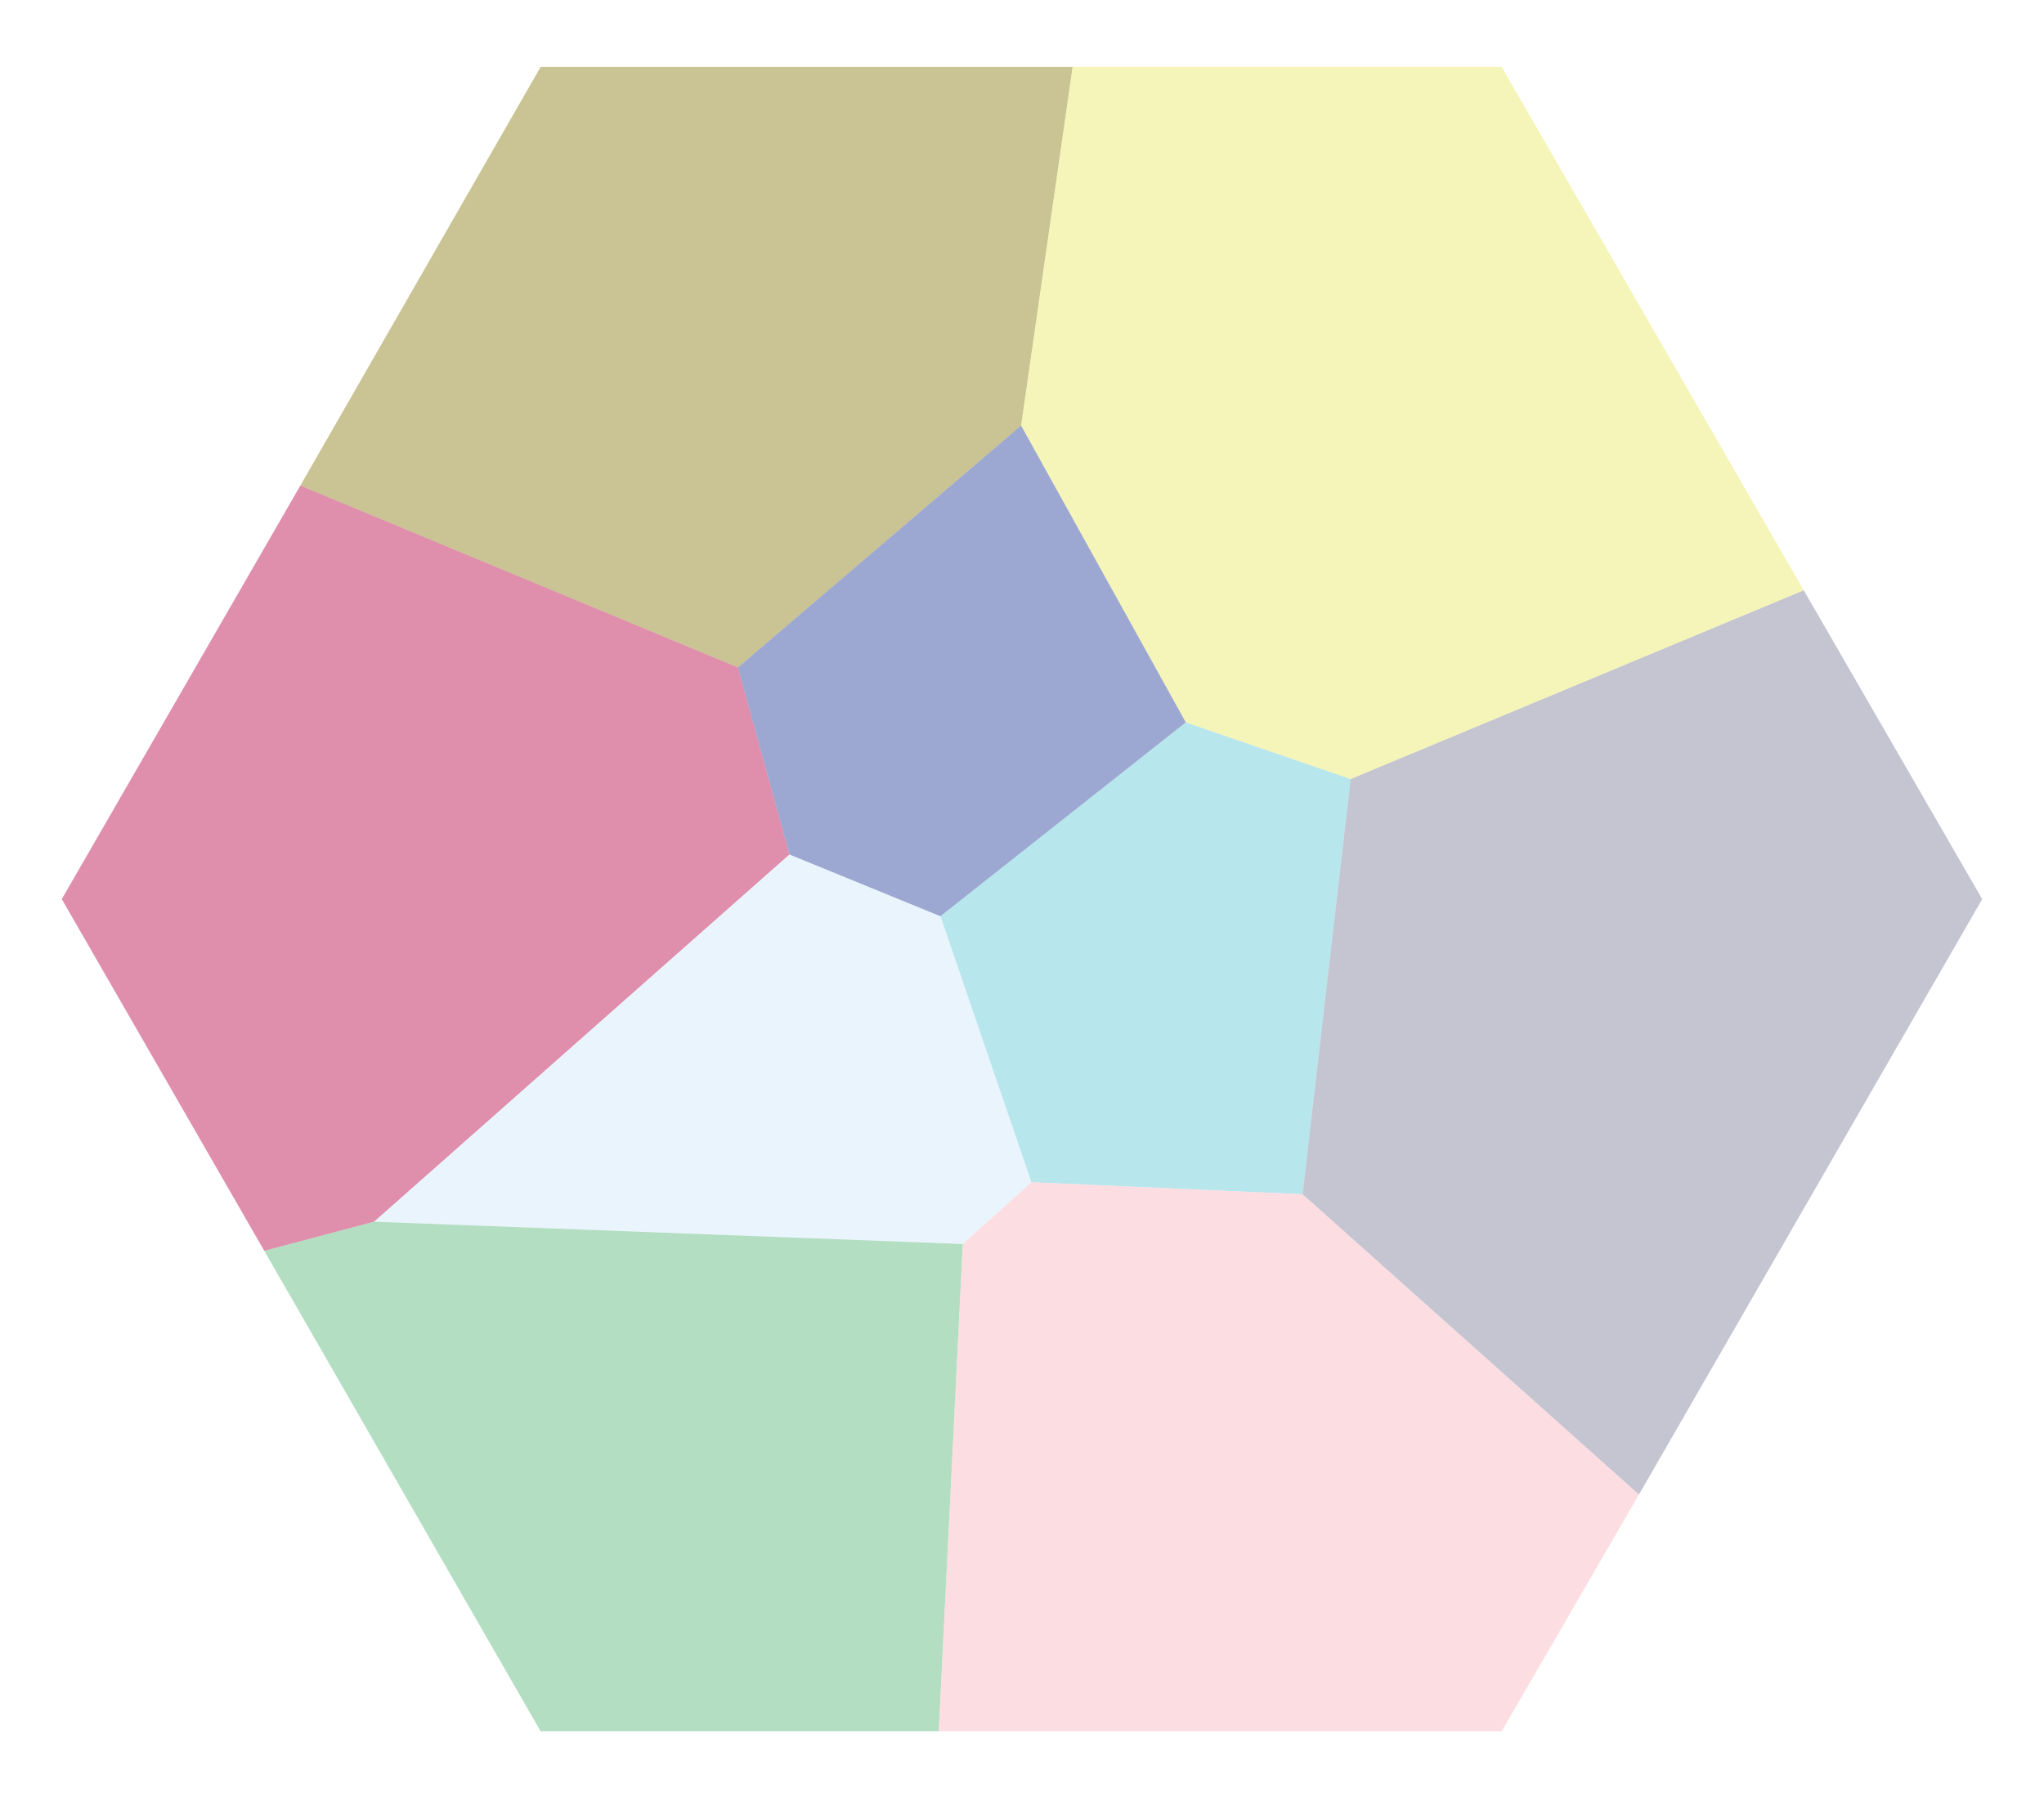
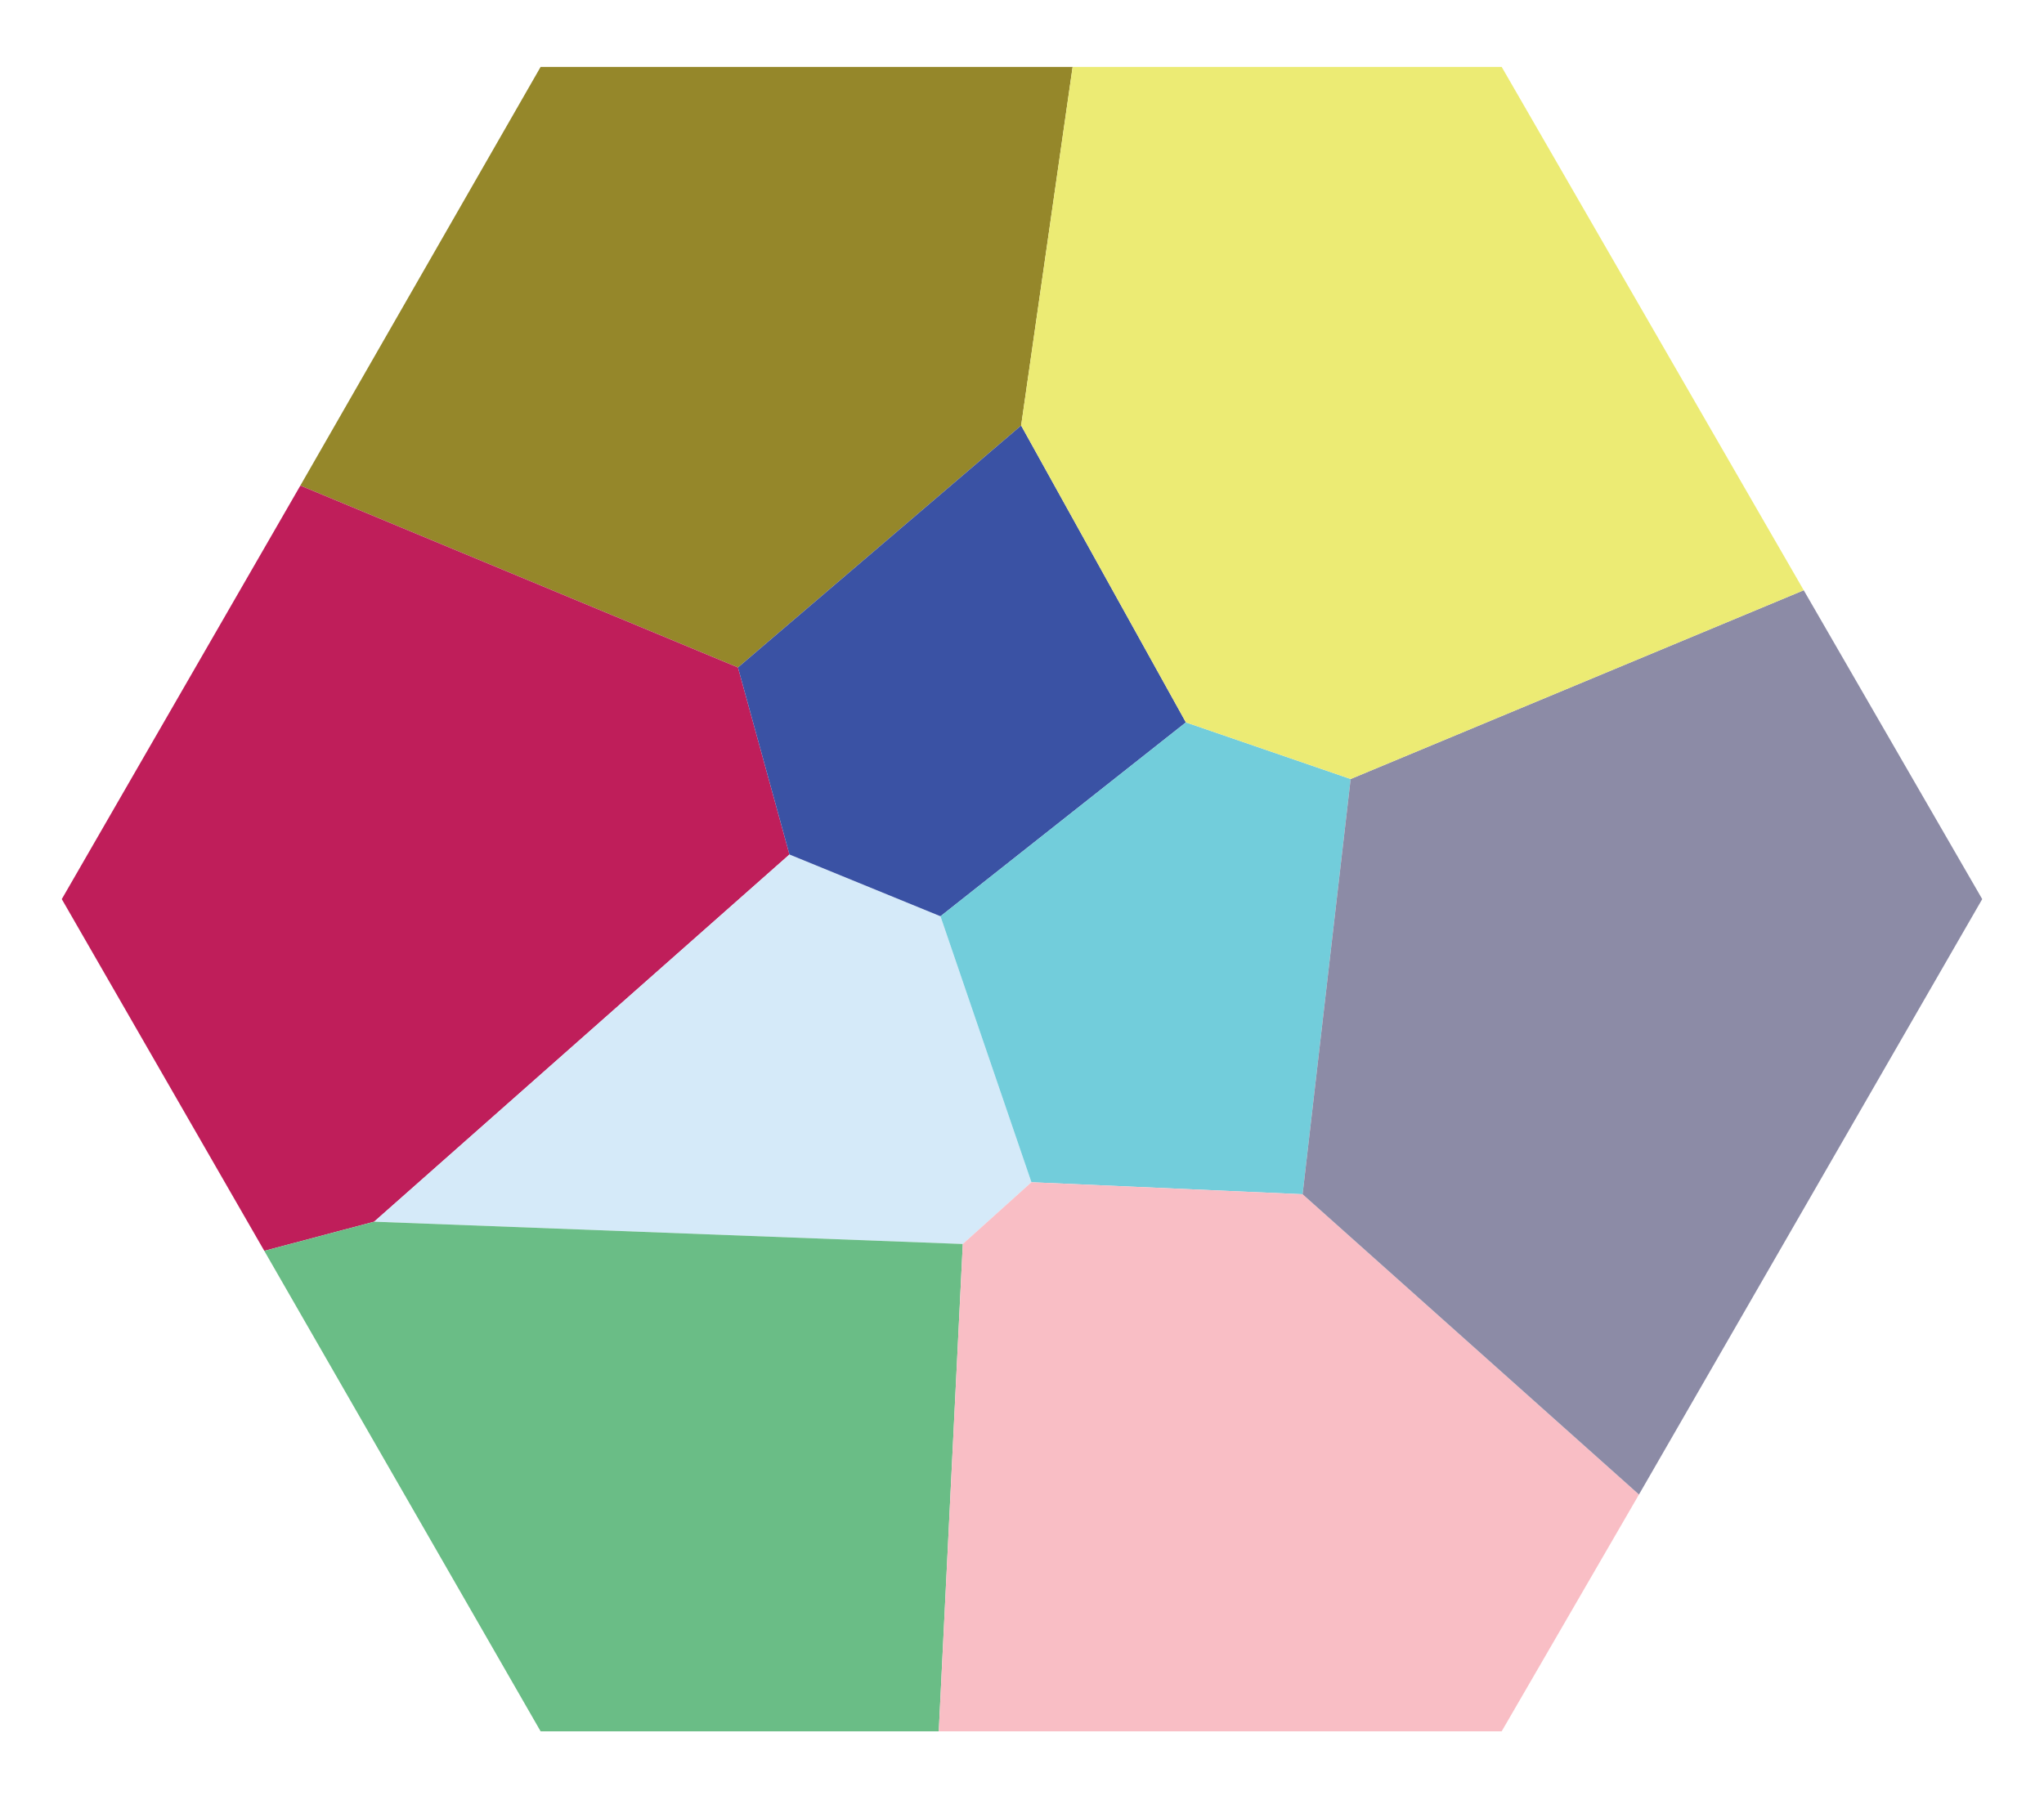
<svg xmlns="http://www.w3.org/2000/svg" id="TheFingers" viewBox="0 0 119.1 104.9">
-   <polygon points="31.5 3.9 62.5 3.9 59.5 24.8 43 38.9 17.5 28.3 31.5 3.9" style="fill: #95872a; opacity: .5;" />
-   <polygon points="43 38.9 46 49.8 21.8 71.2 15.4 72.9 3.6 52.4 17.5 28.3 43 38.9" style="fill: #bf1e5a; opacity: .5;" />
-   <polygon points="21.8 71.2 56.1 72.5 60.1 68.9 54.8 53.4 46 49.8 21.8 71.2" style="fill: #d5eaf9; opacity: .5;" />
-   <polygon points="31.5 100.9 54.7 100.9 56.1 72.5 21.8 71.2 15.4 72.9 31.5 100.9" style="fill: #6abd86; opacity: .5;" />
-   <polygon points="46 49.8 43 38.9 59.5 24.8 69.1 42.1 54.8 53.4 46 49.8" style="fill: #3a52a4; opacity: .5;" />
-   <polygon points="54.8 53.4 69.1 42.1 78.7 45.4 75.9 69.6 60.1 68.9 54.8 53.4" style="fill: #72cddb; opacity: .5;" />
-   <polygon points="60.1 68.9 56.1 72.5 54.7 100.9 87.5 100.9 95.5 87.1 75.9 69.6 60.1 68.9" style="fill: #f9bec5; opacity: .5;" />
-   <polygon points="75.9 69.6 78.7 45.4 105.1 34.4 115.5 52.4 95.5 87.1 75.9 69.6" style="fill: #8c8ba6; opacity: .5;" />
-   <polygon points="62.5 3.9 87.5 3.9 105.1 34.4 78.7 45.4 69.1 42.1 59.5 24.8 62.5 3.9" style="fill: #eceb74; opacity: .5;" />
+   <polygon id="thefingers_thetusk" points="31.5 3.9 62.5 3.9 59.5 24.8 43 38.9 17.5 28.3 31.5 3.9" style="fill: #95872a;" />
+   <polygon id="thefingers_headsmanvilla" points="43 38.9 46 49.8 21.8 71.2 15.4 72.9 3.6 52.4 17.5 28.3 43 38.9" style="fill: #bf1e5a;" />
+   <polygon id="thefingers_plankhouse" points="21.8 71.2 56.1 72.5 60.1 68.9 54.8 53.4 46 49.8 21.8 71.2" style="fill: #d5eaf9;" />
+   <polygon id="thefingers_secondman" points="31.5 100.9 54.7 100.9 56.1 72.5 21.8 71.2 15.4 72.9 31.5 100.9" style="fill: #6abd86;" />
+   <polygon id="thefingers_fortbarley" points="46 49.8 43 38.9 59.5 24.8 69.1 42.1 54.8 53.4 46 49.8" style="fill: #3a52a4;" />
+   <polygon id="thefingers_tethysbase" points="54.8 53.4 69.1 42.1 78.7 45.4 75.9 69.6 60.1 68.9 54.8 53.4" style="fill: #72cddb;" />
+   <polygon id="thefingers_titancall" points="60.1 68.9 56.1 72.5 54.7 100.9 87.5 100.9 95.5 87.1 75.9 69.6 60.1 68.9" style="fill: #f9bec5;" />
+   <polygon id="thefingers_theoldcaptain" points="75.9 69.6 78.7 45.4 105.1 34.4 115.5 52.4 95.5 87.1 75.9 69.6" style="fill: #8c8ba6;" />
+   <polygon id="thefingers_captainsdread" points="62.5 3.9 87.5 3.9 105.1 34.4 78.7 45.4 69.1 42.1 59.5 24.8 62.5 3.9" style="fill: #eceb74;" />
</svg>
